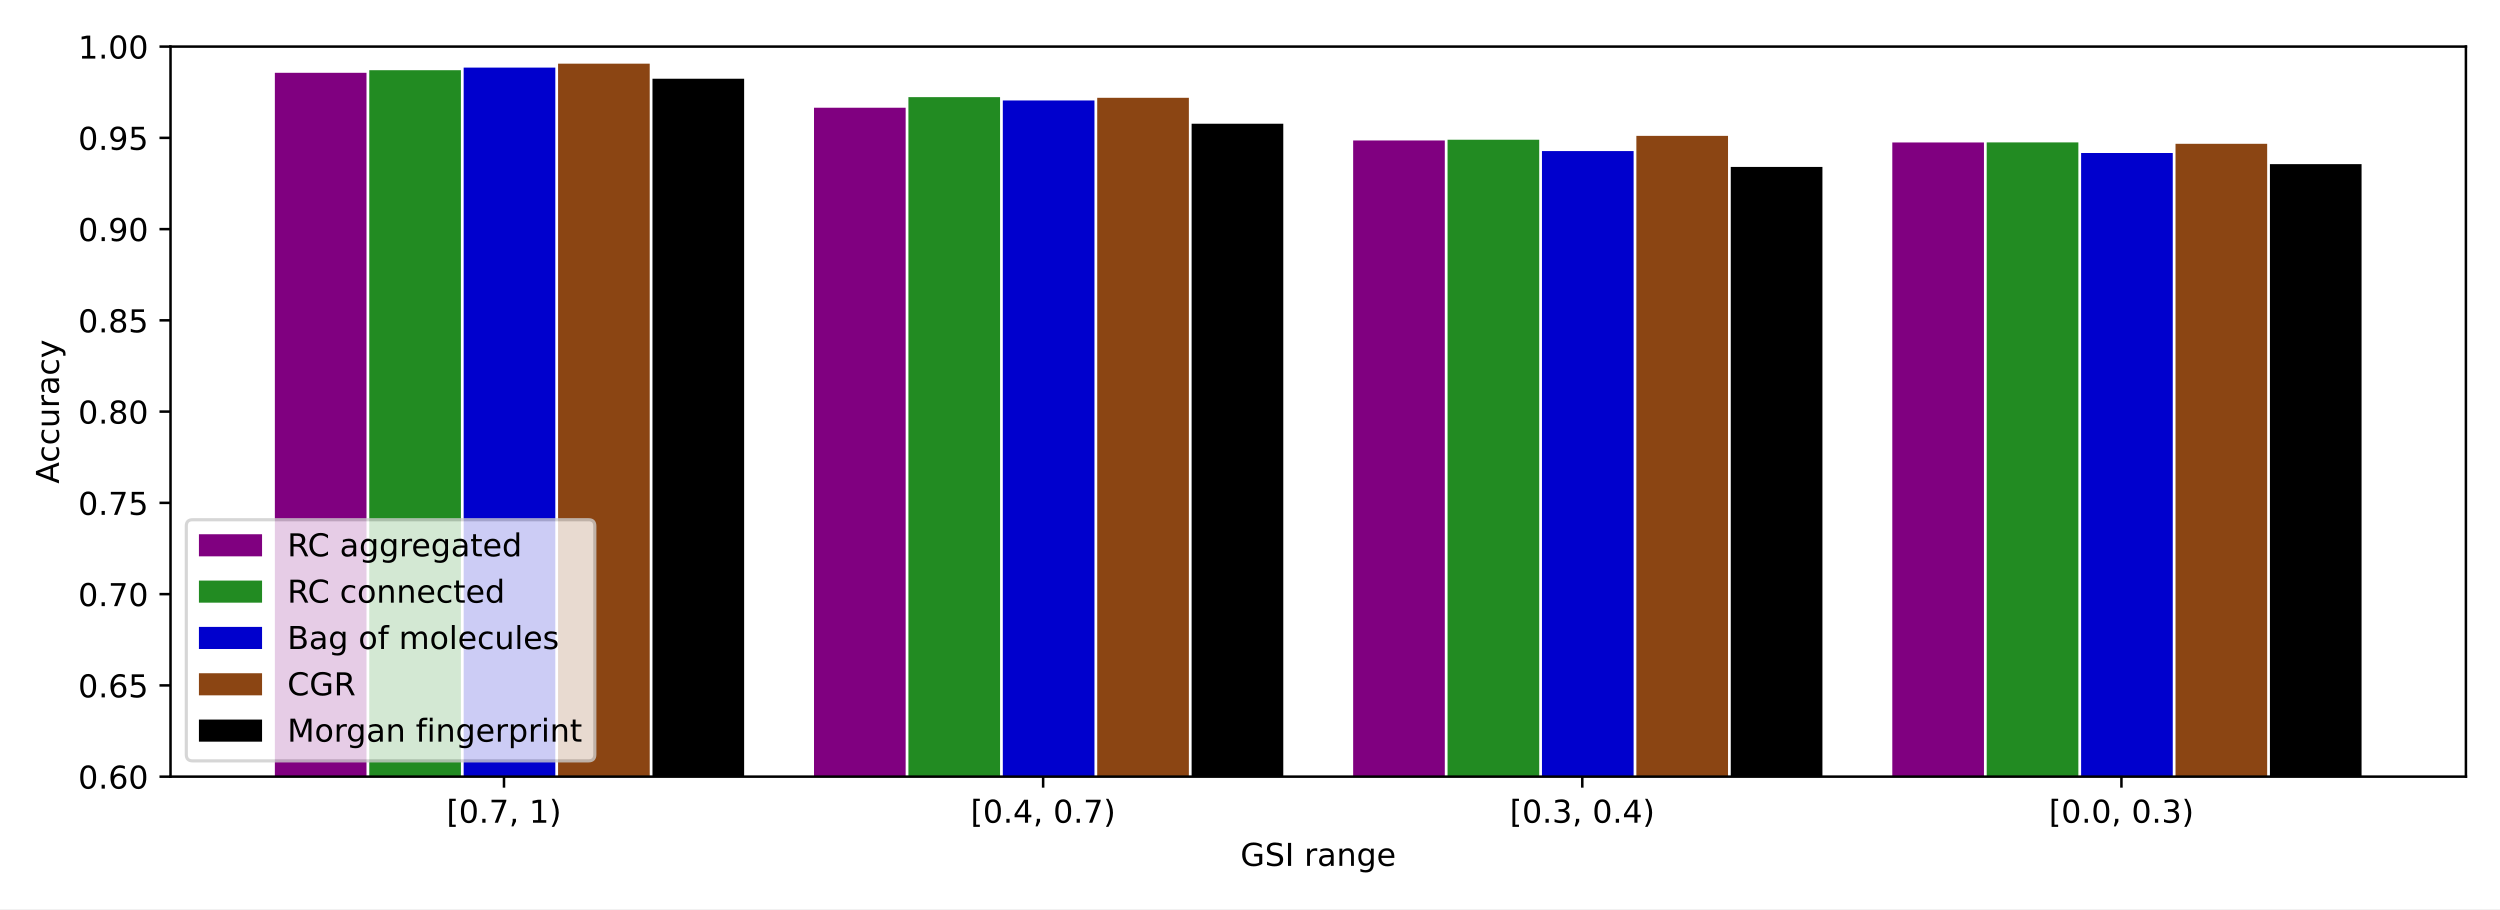
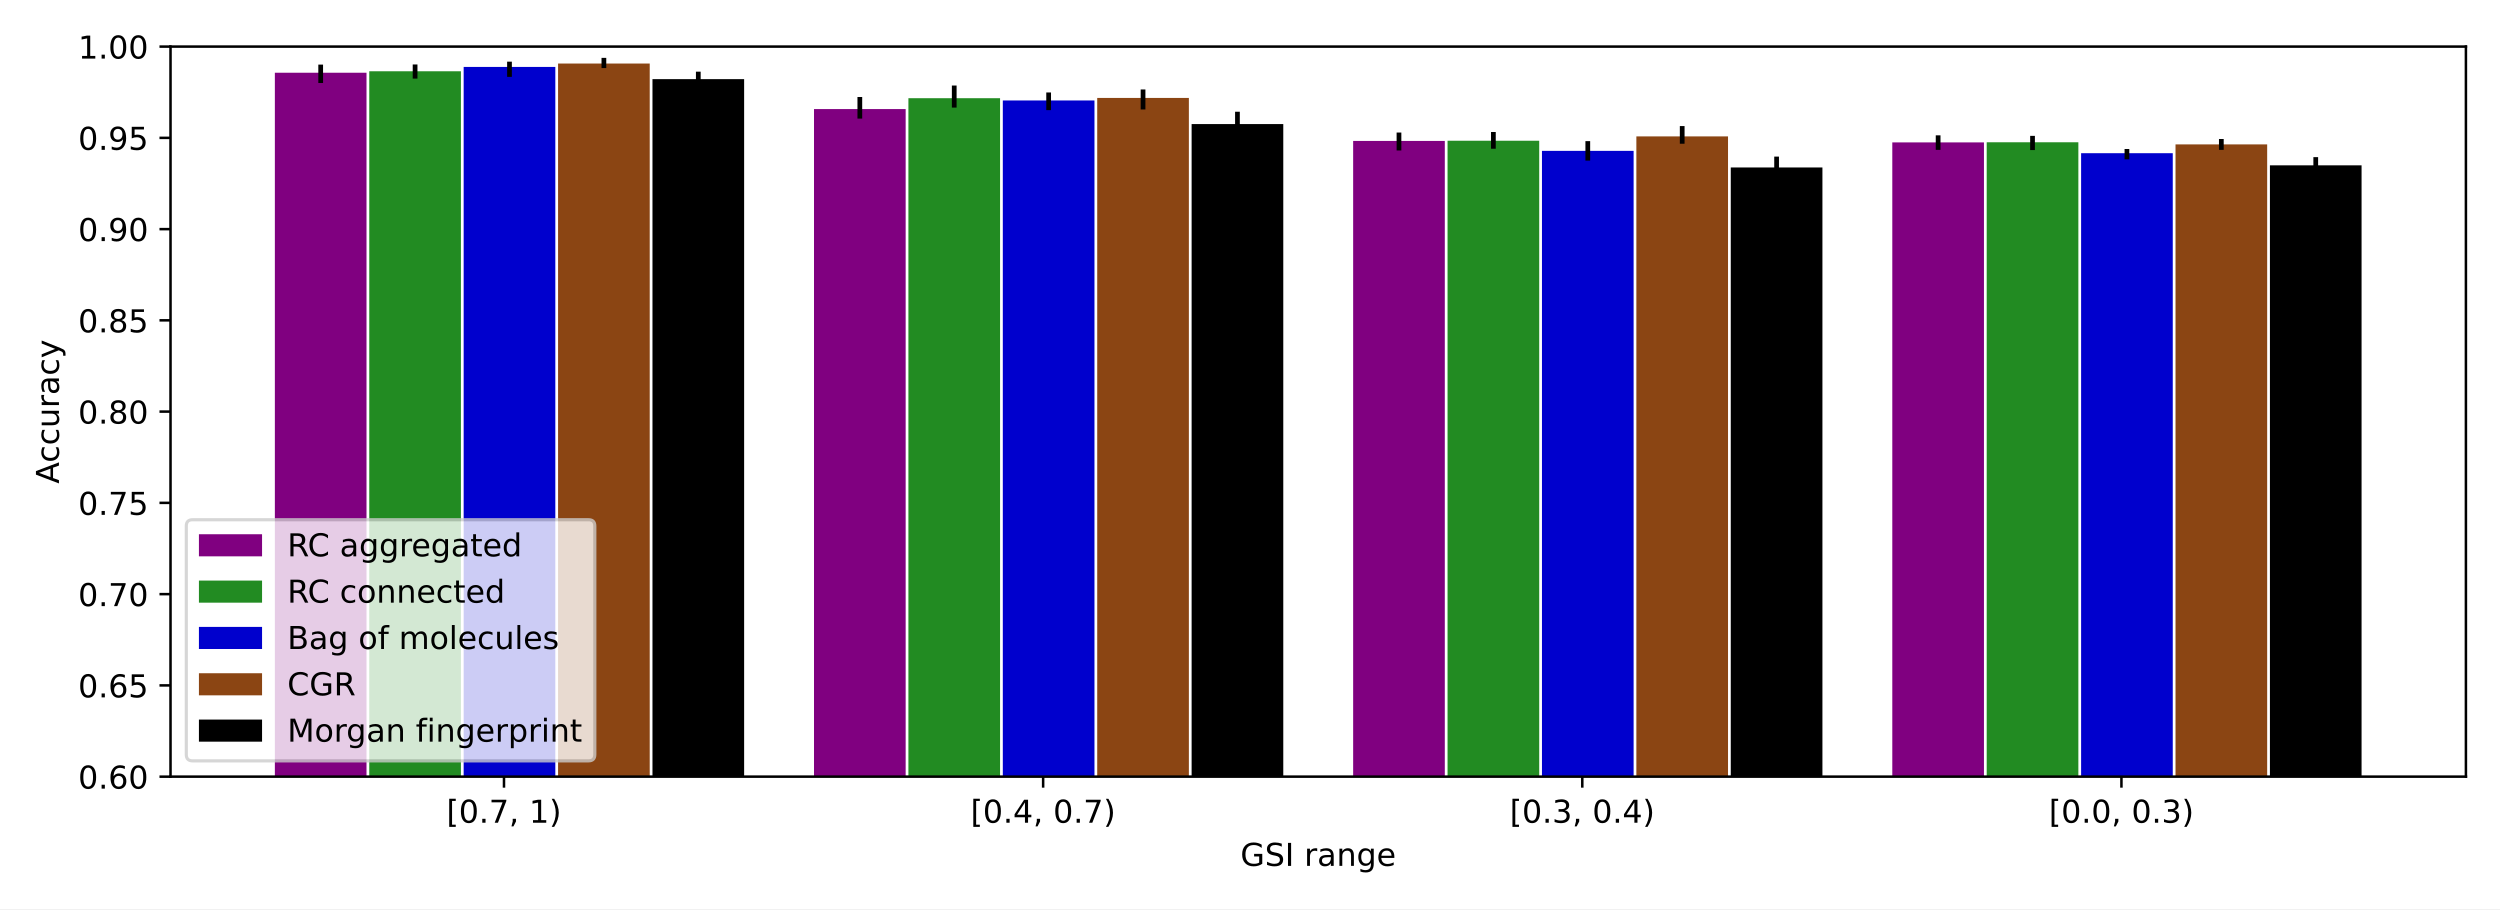
<svg xmlns="http://www.w3.org/2000/svg" xmlns:xlink="http://www.w3.org/1999/xlink" width="792pt" height="288pt" viewBox="0 0 792 288" version="1.1">
  <defs>
    <style type="text/css">*{stroke-linejoin: round; stroke-linecap: butt}</style>
  </defs>
  <g id="figure_1">
    <g id="patch_1">
      <path d="M 0 288  L 792 288  L 792 0  L 0 0  z " style="fill: #ffffff" />
    </g>
    <g id="axes_1">
      <g id="patch_2">
        <path d="M 54.02 246.04  L 781.2 246.04  L 781.2 14.76  L 54.02 14.76  z " style="fill: #ffffff" />
      </g>
      <g id="patch_3">
-         <path d="M 116.981 592.96  L 146.017 592.96  L 146.017 22.239  L 116.981 22.239  z " clip-path="url(#p4582f610de)" style="fill: #228b22" />
+         <path d="M 116.981 592.96  L 146.017 592.96  L 146.017 22.584  L 116.981 22.584  z " clip-path="url(#p39a5d1b3bc)" style="fill: #228b22" />
      </g>
      <g id="patch_4">
-         <path d="M 87.074 592.96  L 116.11 592.96  L 116.11 23.07  L 87.074 23.07  z " clip-path="url(#p4582f610de)" style="fill: #800080" />
+         <path d="M 87.074 592.96  L 116.11 592.96  L 116.11 23.046  L 87.074 23.046  z " clip-path="url(#p39a5d1b3bc)" style="fill: #800080" />
      </g>
      <g id="patch_5">
-         <path d="M 206.703 592.96  L 235.74 592.96  L 235.74 24.94  L 206.703 24.94  z " clip-path="url(#p4582f610de)" />
+         <path d="M 206.703 592.96  L 235.74 592.96  L 235.74 25.077  L 206.703 25.077  z " clip-path="url(#p39a5d1b3bc)" />
      </g>
      <g id="patch_6">
-         <path d="M 146.889 592.96  L 175.925 592.96  L 175.925 21.408  L 146.889 21.408  z " clip-path="url(#p4582f610de)" style="fill: #0000cd" />
+         <path d="M 146.889 592.96  L 175.925 592.96  L 175.925 21.213  L 146.889 21.213  z " clip-path="url(#p39a5d1b3bc)" style="fill: #0000cd" />
      </g>
      <g id="patch_7">
-         <path d="M 176.796 592.96  L 205.832 592.96  L 205.832 20.162  L 176.796 20.162  z " clip-path="url(#p4582f610de)" style="fill: #8b4513" />
+         <path d="M 176.796 592.96  L 205.832 592.96  L 205.832 20.12  L 176.796 20.12  z " clip-path="url(#p39a5d1b3bc)" style="fill: #8b4513" />
      </g>
      <g id="patch_8">
-         <path d="M 287.783 592.96  L 316.82 592.96  L 316.82 30.768  L 287.783 30.768  z " clip-path="url(#p4582f610de)" style="fill: #228b22" />
+         <path d="M 287.783 592.96  L 316.82 592.96  L 316.82 31.101  L 287.783 31.101  z " clip-path="url(#p39a5d1b3bc)" style="fill: #228b22" />
      </g>
      <g id="patch_9">
-         <path d="M 257.876 592.96  L 286.912 592.96  L 286.912 34.139  L 257.876 34.139  z " clip-path="url(#p4582f610de)" style="fill: #800080" />
+         <path d="M 257.876 592.96  L 286.912 592.96  L 286.912 34.543  L 257.876 34.543  z " clip-path="url(#p39a5d1b3bc)" style="fill: #800080" />
      </g>
      <g id="patch_10">
-         <path d="M 377.506 592.96  L 406.542 592.96  L 406.542 39.194  L 377.506 39.194  z " clip-path="url(#p4582f610de)" />
+         <path d="M 377.506 592.96  L 406.542 592.96  L 406.542 39.312  L 377.506 39.312  z " clip-path="url(#p39a5d1b3bc)" />
      </g>
      <g id="patch_11">
-         <path d="M 317.691 592.96  L 346.727 592.96  L 346.727 31.822  L 317.691 31.822  z " clip-path="url(#p4582f610de)" style="fill: #0000cd" />
+         <path d="M 317.691 592.96  L 346.727 592.96  L 346.727 31.834  L 317.691 31.834  z " clip-path="url(#p39a5d1b3bc)" style="fill: #0000cd" />
      </g>
      <g id="patch_12">
-         <path d="M 347.598 592.96  L 376.635 592.96  L 376.635 30.979  L 347.598 30.979  z " clip-path="url(#p4582f610de)" style="fill: #8b4513" />
+         <path d="M 347.598 592.96  L 376.635 592.96  L 376.635 31.03  L 347.598 31.03  z " clip-path="url(#p39a5d1b3bc)" style="fill: #8b4513" />
      </g>
      <g id="patch_13">
-         <path d="M 458.585 592.96  L 487.622 592.96  L 487.622 44.265  L 458.585 44.265  z " clip-path="url(#p4582f610de)" style="fill: #228b22" />
+         <path d="M 458.585 592.96  L 487.622 592.96  L 487.622 44.586  L 458.585 44.586  z " clip-path="url(#p39a5d1b3bc)" style="fill: #228b22" />
      </g>
      <g id="patch_14">
-         <path d="M 428.678 592.96  L 457.714 592.96  L 457.714 44.493  L 428.678 44.493  z " clip-path="url(#p4582f610de)" style="fill: #800080" />
+         <path d="M 428.678 592.96  L 457.714 592.96  L 457.714 44.643  L 428.678 44.643  z " clip-path="url(#p39a5d1b3bc)" style="fill: #800080" />
      </g>
      <g id="patch_15">
-         <path d="M 548.308 592.96  L 577.344 592.96  L 577.344 52.88  L 548.308 52.88  z " clip-path="url(#p4582f610de)" />
+         <path d="M 548.308 592.96  L 577.344 592.96  L 577.344 53.049  L 548.308 53.049  z " clip-path="url(#p39a5d1b3bc)" />
      </g>
      <g id="patch_16">
-         <path d="M 488.493 592.96  L 517.529 592.96  L 517.529 47.848  L 488.493 47.848  z " clip-path="url(#p4582f610de)" style="fill: #0000cd" />
+         <path d="M 488.493 592.96  L 517.529 592.96  L 517.529 47.798  L 488.493 47.798  z " clip-path="url(#p39a5d1b3bc)" style="fill: #0000cd" />
      </g>
      <g id="patch_17">
-         <path d="M 518.4 592.96  L 547.437 592.96  L 547.437 43.045  L 518.4 43.045  z " clip-path="url(#p4582f610de)" style="fill: #8b4513" />
+         <path d="M 518.4 592.96  L 547.437 592.96  L 547.437 43.21  L 518.4 43.21  z " clip-path="url(#p39a5d1b3bc)" style="fill: #8b4513" />
      </g>
      <g id="patch_18">
-         <path d="M 629.388 592.96  L 658.424 592.96  L 658.424 45.103  L 629.388 45.103  z " clip-path="url(#p4582f610de)" style="fill: #228b22" />
+         <path d="M 629.388 592.96  L 658.424 592.96  L 658.424 45.077  L 629.388 45.077  z " clip-path="url(#p39a5d1b3bc)" style="fill: #228b22" />
      </g>
      <g id="patch_19">
-         <path d="M 599.48 592.96  L 628.517 592.96  L 628.517 45.14  L 599.48 45.14  z " clip-path="url(#p4582f610de)" style="fill: #800080" />
+         <path d="M 599.48 592.96  L 628.517 592.96  L 628.517 45.117  L 599.48 45.117  z " clip-path="url(#p39a5d1b3bc)" style="fill: #800080" />
      </g>
      <g id="patch_20">
-         <path d="M 719.11 592.96  L 748.146 592.96  L 748.146 52.004  L 719.11 52.004  z " clip-path="url(#p4582f610de)" />
+         <path d="M 719.11 592.96  L 748.146 592.96  L 748.146 52.368  L 719.11 52.368  z " clip-path="url(#p39a5d1b3bc)" />
      </g>
      <g id="patch_21">
-         <path d="M 659.295 592.96  L 688.331 592.96  L 688.331 48.478  L 659.295 48.478  z " clip-path="url(#p4582f610de)" style="fill: #0000cd" />
+         <path d="M 659.295 592.96  L 688.331 592.96  L 688.331 48.541  L 659.295 48.541  z " clip-path="url(#p39a5d1b3bc)" style="fill: #0000cd" />
      </g>
      <g id="patch_22">
-         <path d="M 689.203 592.96  L 718.239 592.96  L 718.239 45.553  L 689.203 45.553  z " clip-path="url(#p4582f610de)" style="fill: #8b4513" />
+         <path d="M 689.203 592.96  L 718.239 592.96  L 718.239 45.737  L 689.203 45.737  z " clip-path="url(#p39a5d1b3bc)" style="fill: #8b4513" />
      </g>
      <g id="patch_23">
-         <path d="M 105.862 592.96  L 242.504 592.96  L 242.504 592.96  L 105.862 592.96  z " clip-path="url(#p4582f610de)" style="fill: #800080" />
+         <path d="M 105.862 592.96  L 242.504 592.96  L 242.504 592.96  L 105.862 592.96  z " clip-path="url(#p39a5d1b3bc)" style="fill: #800080" />
      </g>
      <g id="patch_24">
-         <path d="M 105.862 592.96  L 242.504 592.96  L 242.504 592.96  L 105.862 592.96  z " clip-path="url(#p4582f610de)" style="fill: #228b22" />
+         <path d="M 105.862 592.96  L 242.504 592.96  L 242.504 592.96  L 105.862 592.96  z " clip-path="url(#p39a5d1b3bc)" style="fill: #228b22" />
      </g>
      <g id="patch_25">
-         <path d="M 105.862 592.96  L 242.504 592.96  L 242.504 592.96  L 105.862 592.96  z " clip-path="url(#p4582f610de)" style="fill: #0000cd" />
+         <path d="M 105.862 592.96  L 242.504 592.96  L 242.504 592.96  L 105.862 592.96  z " clip-path="url(#p39a5d1b3bc)" style="fill: #0000cd" />
      </g>
      <g id="patch_26">
-         <path d="M 105.862 592.96  L 242.504 592.96  L 242.504 592.96  L 105.862 592.96  z " clip-path="url(#p4582f610de)" style="fill: #8b4513" />
+         <path d="M 105.862 592.96  L 242.504 592.96  L 242.504 592.96  L 105.862 592.96  z " clip-path="url(#p39a5d1b3bc)" style="fill: #8b4513" />
      </g>
      <g id="patch_27">
-         <path d="M 105.862 592.96  L 242.504 592.96  L 242.504 592.96  L 105.862 592.96  z " clip-path="url(#p4582f610de)" />
+         <path d="M 105.862 592.96  L 242.504 592.96  L 242.504 592.96  L 105.862 592.96  z " clip-path="url(#p39a5d1b3bc)" />
      </g>
      <g id="matplotlib.axis_1">
        <g id="xtick_1">
          <g id="line2d_1">
            <defs>
-               <path id="mfd1210dc11" d="M 0 0  L 0 3.5  " style="stroke: #000000; stroke-width: 0.8" />
-             </defs>
-             <g>
-               <use xlink:href="#mfd1210dc11" x="159.665" y="246.04" style="stroke: #000000; stroke-width: 0.8" />
+               <path id="m62fcbeae63" d="M 0 0  L 0 3.5  " style="stroke: #000000; stroke-width: 0.8" />
+             </defs>
+             <g>
+               <use xlink:href="#m62fcbeae63" x="159.665" y="246.04" style="stroke: #000000; stroke-width: 0.8" />
            </g>
          </g>
          <g id="text_1">
            <g transform="translate(141.4521 260.6384) scale(0.1 -0.1)">
              <defs>
                <path id="DejaVuSans-5b" d="M 550 4863  L 1875 4863  L 1875 4416  L 1125 4416  L 1125 -397  L 1875 -397  L 1875 -844  L 550 -844  L 550 4863  z " transform="scale(0.015625)" />
                <path id="DejaVuSans-30" d="M 2034 4250  Q 1547 4250 1301 3770  Q 1056 3291 1056 2328  Q 1056 1369 1301 889  Q 1547 409 2034 409  Q 2525 409 2770 889  Q 3016 1369 3016 2328  Q 3016 3291 2770 3770  Q 2525 4250 2034 4250  z M 2034 4750  Q 2819 4750 3233 4129  Q 3647 3509 3647 2328  Q 3647 1150 3233 529  Q 2819 -91 2034 -91  Q 1250 -91 836 529  Q 422 1150 422 2328  Q 422 3509 836 4129  Q 1250 4750 2034 4750  z " transform="scale(0.015625)" />
                <path id="DejaVuSans-2e" d="M 684 794  L 1344 794  L 1344 0  L 684 0  L 684 794  z " transform="scale(0.015625)" />
                <path id="DejaVuSans-37" d="M 525 4666  L 3525 4666  L 3525 4397  L 1831 0  L 1172 0  L 2766 4134  L 525 4134  L 525 4666  z " transform="scale(0.015625)" />
                <path id="DejaVuSans-2c" d="M 750 794  L 1409 794  L 1409 256  L 897 -744  L 494 -744  L 750 256  L 750 794  z " transform="scale(0.015625)" />
                <path id="DejaVuSans-20" transform="scale(0.015625)" />
                <path id="DejaVuSans-31" d="M 794 531  L 1825 531  L 1825 4091  L 703 3866  L 703 4441  L 1819 4666  L 2450 4666  L 2450 531  L 3481 531  L 3481 0  L 794 0  L 794 531  z " transform="scale(0.015625)" />
                <path id="DejaVuSans-29" d="M 513 4856  L 1013 4856  Q 1481 4119 1714 3412  Q 1947 2706 1947 2009  Q 1947 1309 1714 600  Q 1481 -109 1013 -844  L 513 -844  Q 928 -128 1133 580  Q 1338 1288 1338 2009  Q 1338 2731 1133 3434  Q 928 4138 513 4856  z " transform="scale(0.015625)" />
              </defs>
              <use xlink:href="#DejaVuSans-5b" />
              <use xlink:href="#DejaVuSans-30" x="39.014" />
              <use xlink:href="#DejaVuSans-2e" x="102.637" />
              <use xlink:href="#DejaVuSans-37" x="134.424" />
              <use xlink:href="#DejaVuSans-2c" x="198.047" />
              <use xlink:href="#DejaVuSans-20" x="229.834" />
              <use xlink:href="#DejaVuSans-31" x="261.621" />
              <use xlink:href="#DejaVuSans-29" x="325.244" />
            </g>
          </g>
        </g>
        <g id="xtick_2">
          <g id="line2d_2">
            <g>
-               <use xlink:href="#mfd1210dc11" x="330.467" y="246.04" style="stroke: #000000; stroke-width: 0.8" />
+               <use xlink:href="#m62fcbeae63" x="330.467" y="246.04" style="stroke: #000000; stroke-width: 0.8" />
            </g>
          </g>
          <g id="text_2">
            <g transform="translate(307.4839 260.6384) scale(0.1 -0.1)">
              <defs>
                <path id="DejaVuSans-34" d="M 2419 4116  L 825 1625  L 2419 1625  L 2419 4116  z M 2253 4666  L 3047 4666  L 3047 1625  L 3713 1625  L 3713 1100  L 3047 1100  L 3047 0  L 2419 0  L 2419 1100  L 313 1100  L 313 1709  L 2253 4666  z " transform="scale(0.015625)" />
              </defs>
              <use xlink:href="#DejaVuSans-5b" />
              <use xlink:href="#DejaVuSans-30" x="39.014" />
              <use xlink:href="#DejaVuSans-2e" x="102.637" />
              <use xlink:href="#DejaVuSans-34" x="134.424" />
              <use xlink:href="#DejaVuSans-2c" x="198.047" />
              <use xlink:href="#DejaVuSans-20" x="229.834" />
              <use xlink:href="#DejaVuSans-30" x="261.621" />
              <use xlink:href="#DejaVuSans-2e" x="325.244" />
              <use xlink:href="#DejaVuSans-37" x="357.031" />
              <use xlink:href="#DejaVuSans-29" x="420.654" />
            </g>
          </g>
        </g>
        <g id="xtick_3">
          <g id="line2d_3">
            <g>
-               <use xlink:href="#mfd1210dc11" x="501.269" y="246.04" style="stroke: #000000; stroke-width: 0.8" />
+               <use xlink:href="#m62fcbeae63" x="501.269" y="246.04" style="stroke: #000000; stroke-width: 0.8" />
            </g>
          </g>
          <g id="text_3">
            <g transform="translate(478.2861 260.6384) scale(0.1 -0.1)">
              <defs>
                <path id="DejaVuSans-33" d="M 2597 2516  Q 3050 2419 3304 2112  Q 3559 1806 3559 1356  Q 3559 666 3084 287  Q 2609 -91 1734 -91  Q 1441 -91 1130 -33  Q 819 25 488 141  L 488 750  Q 750 597 1062 519  Q 1375 441 1716 441  Q 2309 441 2620 675  Q 2931 909 2931 1356  Q 2931 1769 2642 2001  Q 2353 2234 1838 2234  L 1294 2234  L 1294 2753  L 1863 2753  Q 2328 2753 2575 2939  Q 2822 3125 2822 3475  Q 2822 3834 2567 4026  Q 2313 4219 1838 4219  Q 1578 4219 1281 4162  Q 984 4106 628 3988  L 628 4550  Q 988 4650 1302 4700  Q 1616 4750 1894 4750  Q 2613 4750 3031 4423  Q 3450 4097 3450 3541  Q 3450 3153 3228 2886  Q 3006 2619 2597 2516  z " transform="scale(0.015625)" />
              </defs>
              <use xlink:href="#DejaVuSans-5b" />
              <use xlink:href="#DejaVuSans-30" x="39.014" />
              <use xlink:href="#DejaVuSans-2e" x="102.637" />
              <use xlink:href="#DejaVuSans-33" x="134.424" />
              <use xlink:href="#DejaVuSans-2c" x="198.047" />
              <use xlink:href="#DejaVuSans-20" x="229.834" />
              <use xlink:href="#DejaVuSans-30" x="261.621" />
              <use xlink:href="#DejaVuSans-2e" x="325.244" />
              <use xlink:href="#DejaVuSans-34" x="357.031" />
              <use xlink:href="#DejaVuSans-29" x="420.654" />
            </g>
          </g>
        </g>
        <g id="xtick_4">
          <g id="line2d_4">
            <g>
-               <use xlink:href="#mfd1210dc11" x="672.071" y="246.04" style="stroke: #000000; stroke-width: 0.8" />
+               <use xlink:href="#m62fcbeae63" x="672.071" y="246.04" style="stroke: #000000; stroke-width: 0.8" />
            </g>
          </g>
          <g id="text_4">
            <g transform="translate(649.0883 260.6384) scale(0.1 -0.1)">
              <use xlink:href="#DejaVuSans-5b" />
              <use xlink:href="#DejaVuSans-30" x="39.014" />
              <use xlink:href="#DejaVuSans-2e" x="102.637" />
              <use xlink:href="#DejaVuSans-30" x="134.424" />
              <use xlink:href="#DejaVuSans-2c" x="198.047" />
              <use xlink:href="#DejaVuSans-20" x="229.834" />
              <use xlink:href="#DejaVuSans-30" x="261.621" />
              <use xlink:href="#DejaVuSans-2e" x="325.244" />
              <use xlink:href="#DejaVuSans-33" x="357.031" />
              <use xlink:href="#DejaVuSans-29" x="420.654" />
            </g>
          </g>
        </g>
        <g id="text_5">
          <g transform="translate(392.9584 274.3166) scale(0.1 -0.1)">
            <defs>
              <path id="DejaVuSans-47" d="M 3809 666  L 3809 1919  L 2778 1919  L 2778 2438  L 4434 2438  L 4434 434  Q 4069 175 3628 42  Q 3188 -91 2688 -91  Q 1594 -91 976 548  Q 359 1188 359 2328  Q 359 3472 976 4111  Q 1594 4750 2688 4750  Q 3144 4750 3555 4637  Q 3966 4525 4313 4306  L 4313 3634  Q 3963 3931 3569 4081  Q 3175 4231 2741 4231  Q 1884 4231 1454 3753  Q 1025 3275 1025 2328  Q 1025 1384 1454 906  Q 1884 428 2741 428  Q 3075 428 3337 486  Q 3600 544 3809 666  z " transform="scale(0.015625)" />
              <path id="DejaVuSans-53" d="M 3425 4513  L 3425 3897  Q 3066 4069 2747 4153  Q 2428 4238 2131 4238  Q 1616 4238 1336 4038  Q 1056 3838 1056 3469  Q 1056 3159 1242 3001  Q 1428 2844 1947 2747  L 2328 2669  Q 3034 2534 3370 2195  Q 3706 1856 3706 1288  Q 3706 609 3251 259  Q 2797 -91 1919 -91  Q 1588 -91 1214 -16  Q 841 59 441 206  L 441 856  Q 825 641 1194 531  Q 1563 422 1919 422  Q 2459 422 2753 634  Q 3047 847 3047 1241  Q 3047 1584 2836 1778  Q 2625 1972 2144 2069  L 1759 2144  Q 1053 2284 737 2584  Q 422 2884 422 3419  Q 422 4038 858 4394  Q 1294 4750 2059 4750  Q 2388 4750 2728 4690  Q 3069 4631 3425 4513  z " transform="scale(0.015625)" />
              <path id="DejaVuSans-49" d="M 628 4666  L 1259 4666  L 1259 0  L 628 0  L 628 4666  z " transform="scale(0.015625)" />
              <path id="DejaVuSans-72" d="M 2631 2963  Q 2534 3019 2420 3045  Q 2306 3072 2169 3072  Q 1681 3072 1420 2755  Q 1159 2438 1159 1844  L 1159 0  L 581 0  L 581 3500  L 1159 3500  L 1159 2956  Q 1341 3275 1631 3429  Q 1922 3584 2338 3584  Q 2397 3584 2469 3576  Q 2541 3569 2628 3553  L 2631 2963  z " transform="scale(0.015625)" />
              <path id="DejaVuSans-61" d="M 2194 1759  Q 1497 1759 1228 1600  Q 959 1441 959 1056  Q 959 750 1161 570  Q 1363 391 1709 391  Q 2188 391 2477 730  Q 2766 1069 2766 1631  L 2766 1759  L 2194 1759  z M 3341 1997  L 3341 0  L 2766 0  L 2766 531  Q 2569 213 2275 61  Q 1981 -91 1556 -91  Q 1019 -91 701 211  Q 384 513 384 1019  Q 384 1609 779 1909  Q 1175 2209 1959 2209  L 2766 2209  L 2766 2266  Q 2766 2663 2505 2880  Q 2244 3097 1772 3097  Q 1472 3097 1187 3025  Q 903 2953 641 2809  L 641 3341  Q 956 3463 1253 3523  Q 1550 3584 1831 3584  Q 2591 3584 2966 3190  Q 3341 2797 3341 1997  z " transform="scale(0.015625)" />
              <path id="DejaVuSans-6e" d="M 3513 2113  L 3513 0  L 2938 0  L 2938 2094  Q 2938 2591 2744 2837  Q 2550 3084 2163 3084  Q 1697 3084 1428 2787  Q 1159 2491 1159 1978  L 1159 0  L 581 0  L 581 3500  L 1159 3500  L 1159 2956  Q 1366 3272 1645 3428  Q 1925 3584 2291 3584  Q 2894 3584 3203 3211  Q 3513 2838 3513 2113  z " transform="scale(0.015625)" />
              <path id="DejaVuSans-67" d="M 2906 1791  Q 2906 2416 2648 2759  Q 2391 3103 1925 3103  Q 1463 3103 1205 2759  Q 947 2416 947 1791  Q 947 1169 1205 825  Q 1463 481 1925 481  Q 2391 481 2648 825  Q 2906 1169 2906 1791  z M 3481 434  Q 3481 -459 3084 -895  Q 2688 -1331 1869 -1331  Q 1566 -1331 1297 -1286  Q 1028 -1241 775 -1147  L 775 -588  Q 1028 -725 1275 -790  Q 1522 -856 1778 -856  Q 2344 -856 2625 -561  Q 2906 -266 2906 331  L 2906 616  Q 2728 306 2450 153  Q 2172 0 1784 0  Q 1141 0 747 490  Q 353 981 353 1791  Q 353 2603 747 3093  Q 1141 3584 1784 3584  Q 2172 3584 2450 3431  Q 2728 3278 2906 2969  L 2906 3500  L 3481 3500  L 3481 434  z " transform="scale(0.015625)" />
              <path id="DejaVuSans-65" d="M 3597 1894  L 3597 1613  L 953 1613  Q 991 1019 1311 708  Q 1631 397 2203 397  Q 2534 397 2845 478  Q 3156 559 3463 722  L 3463 178  Q 3153 47 2828 -22  Q 2503 -91 2169 -91  Q 1331 -91 842 396  Q 353 884 353 1716  Q 353 2575 817 3079  Q 1281 3584 2069 3584  Q 2775 3584 3186 3129  Q 3597 2675 3597 1894  z M 3022 2063  Q 3016 2534 2758 2815  Q 2500 3097 2075 3097  Q 1594 3097 1305 2825  Q 1016 2553 972 2059  L 3022 2063  z " transform="scale(0.015625)" />
            </defs>
            <use xlink:href="#DejaVuSans-47" />
            <use xlink:href="#DejaVuSans-53" x="77.49" />
            <use xlink:href="#DejaVuSans-49" x="140.967" />
            <use xlink:href="#DejaVuSans-20" x="170.459" />
            <use xlink:href="#DejaVuSans-72" x="202.246" />
            <use xlink:href="#DejaVuSans-61" x="243.359" />
            <use xlink:href="#DejaVuSans-6e" x="304.639" />
            <use xlink:href="#DejaVuSans-67" x="368.018" />
            <use xlink:href="#DejaVuSans-65" x="431.494" />
          </g>
        </g>
      </g>
      <g id="matplotlib.axis_2">
        <g id="ytick_1">
          <g id="line2d_5">
            <defs>
-               <path id="mdf86a464df" d="M 0 0  L -3.5 0  " style="stroke: #000000; stroke-width: 0.8" />
-             </defs>
-             <g>
-               <use xlink:href="#mdf86a464df" x="54.02" y="246.04" style="stroke: #000000; stroke-width: 0.8" />
+               <path id="mc8716098c8" d="M 0 0  L -3.5 0  " style="stroke: #000000; stroke-width: 0.8" />
+             </defs>
+             <g>
+               <use xlink:href="#mc8716098c8" x="54.02" y="246.04" style="stroke: #000000; stroke-width: 0.8" />
            </g>
          </g>
          <g id="text_6">
            <g transform="translate(24.75437 249.8392) scale(0.1 -0.1)">
              <defs>
                <path id="DejaVuSans-36" d="M 2113 2584  Q 1688 2584 1439 2293  Q 1191 2003 1191 1497  Q 1191 994 1439 701  Q 1688 409 2113 409  Q 2538 409 2786 701  Q 3034 994 3034 1497  Q 3034 2003 2786 2293  Q 2538 2584 2113 2584  z M 3366 4563  L 3366 3988  Q 3128 4100 2886 4159  Q 2644 4219 2406 4219  Q 1781 4219 1451 3797  Q 1122 3375 1075 2522  Q 1259 2794 1537 2939  Q 1816 3084 2150 3084  Q 2853 3084 3261 2657  Q 3669 2231 3669 1497  Q 3669 778 3244 343  Q 2819 -91 2113 -91  Q 1303 -91 875 529  Q 447 1150 447 2328  Q 447 3434 972 4092  Q 1497 4750 2381 4750  Q 2619 4750 2861 4703  Q 3103 4656 3366 4563  z " transform="scale(0.015625)" />
              </defs>
              <use xlink:href="#DejaVuSans-30" />
              <use xlink:href="#DejaVuSans-2e" x="63.623" />
              <use xlink:href="#DejaVuSans-36" x="95.41" />
              <use xlink:href="#DejaVuSans-30" x="159.033" />
            </g>
          </g>
        </g>
        <g id="ytick_2">
          <g id="line2d_6">
            <g>
-               <use xlink:href="#mdf86a464df" x="54.02" y="217.13" style="stroke: #000000; stroke-width: 0.8" />
+               <use xlink:href="#mc8716098c8" x="54.02" y="217.13" style="stroke: #000000; stroke-width: 0.8" />
            </g>
          </g>
          <g id="text_7">
            <g transform="translate(24.75437 220.9292) scale(0.1 -0.1)">
              <defs>
                <path id="DejaVuSans-35" d="M 691 4666  L 3169 4666  L 3169 4134  L 1269 4134  L 1269 2991  Q 1406 3038 1543 3061  Q 1681 3084 1819 3084  Q 2600 3084 3056 2656  Q 3513 2228 3513 1497  Q 3513 744 3044 326  Q 2575 -91 1722 -91  Q 1428 -91 1123 -41  Q 819 9 494 109  L 494 744  Q 775 591 1075 516  Q 1375 441 1709 441  Q 2250 441 2565 725  Q 2881 1009 2881 1497  Q 2881 1984 2565 2268  Q 2250 2553 1709 2553  Q 1456 2553 1204 2497  Q 953 2441 691 2322  L 691 4666  z " transform="scale(0.015625)" />
              </defs>
              <use xlink:href="#DejaVuSans-30" />
              <use xlink:href="#DejaVuSans-2e" x="63.623" />
              <use xlink:href="#DejaVuSans-36" x="95.41" />
              <use xlink:href="#DejaVuSans-35" x="159.033" />
            </g>
          </g>
        </g>
        <g id="ytick_3">
          <g id="line2d_7">
            <g>
-               <use xlink:href="#mdf86a464df" x="54.02" y="188.22" style="stroke: #000000; stroke-width: 0.8" />
+               <use xlink:href="#mc8716098c8" x="54.02" y="188.22" style="stroke: #000000; stroke-width: 0.8" />
            </g>
          </g>
          <g id="text_8">
            <g transform="translate(24.75437 192.0192) scale(0.1 -0.1)">
              <use xlink:href="#DejaVuSans-30" />
              <use xlink:href="#DejaVuSans-2e" x="63.623" />
              <use xlink:href="#DejaVuSans-37" x="95.41" />
              <use xlink:href="#DejaVuSans-30" x="159.033" />
            </g>
          </g>
        </g>
        <g id="ytick_4">
          <g id="line2d_8">
            <g>
-               <use xlink:href="#mdf86a464df" x="54.02" y="159.31" style="stroke: #000000; stroke-width: 0.8" />
+               <use xlink:href="#mc8716098c8" x="54.02" y="159.31" style="stroke: #000000; stroke-width: 0.8" />
            </g>
          </g>
          <g id="text_9">
            <g transform="translate(24.75437 163.1092) scale(0.1 -0.1)">
              <use xlink:href="#DejaVuSans-30" />
              <use xlink:href="#DejaVuSans-2e" x="63.623" />
              <use xlink:href="#DejaVuSans-37" x="95.41" />
              <use xlink:href="#DejaVuSans-35" x="159.033" />
            </g>
          </g>
        </g>
        <g id="ytick_5">
          <g id="line2d_9">
            <g>
-               <use xlink:href="#mdf86a464df" x="54.02" y="130.4" style="stroke: #000000; stroke-width: 0.8" />
+               <use xlink:href="#mc8716098c8" x="54.02" y="130.4" style="stroke: #000000; stroke-width: 0.8" />
            </g>
          </g>
          <g id="text_10">
            <g transform="translate(24.75437 134.1992) scale(0.1 -0.1)">
              <defs>
                <path id="DejaVuSans-38" d="M 2034 2216  Q 1584 2216 1326 1975  Q 1069 1734 1069 1313  Q 1069 891 1326 650  Q 1584 409 2034 409  Q 2484 409 2743 651  Q 3003 894 3003 1313  Q 3003 1734 2745 1975  Q 2488 2216 2034 2216  z M 1403 2484  Q 997 2584 770 2862  Q 544 3141 544 3541  Q 544 4100 942 4425  Q 1341 4750 2034 4750  Q 2731 4750 3128 4425  Q 3525 4100 3525 3541  Q 3525 3141 3298 2862  Q 3072 2584 2669 2484  Q 3125 2378 3379 2068  Q 3634 1759 3634 1313  Q 3634 634 3220 271  Q 2806 -91 2034 -91  Q 1263 -91 848 271  Q 434 634 434 1313  Q 434 1759 690 2068  Q 947 2378 1403 2484  z M 1172 3481  Q 1172 3119 1398 2916  Q 1625 2713 2034 2713  Q 2441 2713 2670 2916  Q 2900 3119 2900 3481  Q 2900 3844 2670 4047  Q 2441 4250 2034 4250  Q 1625 4250 1398 4047  Q 1172 3844 1172 3481  z " transform="scale(0.015625)" />
              </defs>
              <use xlink:href="#DejaVuSans-30" />
              <use xlink:href="#DejaVuSans-2e" x="63.623" />
              <use xlink:href="#DejaVuSans-38" x="95.41" />
              <use xlink:href="#DejaVuSans-30" x="159.033" />
            </g>
          </g>
        </g>
        <g id="ytick_6">
          <g id="line2d_10">
            <g>
-               <use xlink:href="#mdf86a464df" x="54.02" y="101.49" style="stroke: #000000; stroke-width: 0.8" />
+               <use xlink:href="#mc8716098c8" x="54.02" y="101.49" style="stroke: #000000; stroke-width: 0.8" />
            </g>
          </g>
          <g id="text_11">
            <g transform="translate(24.75437 105.2892) scale(0.1 -0.1)">
              <use xlink:href="#DejaVuSans-30" />
              <use xlink:href="#DejaVuSans-2e" x="63.623" />
              <use xlink:href="#DejaVuSans-38" x="95.41" />
              <use xlink:href="#DejaVuSans-35" x="159.033" />
            </g>
          </g>
        </g>
        <g id="ytick_7">
          <g id="line2d_11">
            <g>
-               <use xlink:href="#mdf86a464df" x="54.02" y="72.58" style="stroke: #000000; stroke-width: 0.8" />
+               <use xlink:href="#mc8716098c8" x="54.02" y="72.58" style="stroke: #000000; stroke-width: 0.8" />
            </g>
          </g>
          <g id="text_12">
            <g transform="translate(24.75437 76.37922) scale(0.1 -0.1)">
              <defs>
                <path id="DejaVuSans-39" d="M 703 97  L 703 672  Q 941 559 1184 500  Q 1428 441 1663 441  Q 2288 441 2617 861  Q 2947 1281 2994 2138  Q 2813 1869 2534 1725  Q 2256 1581 1919 1581  Q 1219 1581 811 2004  Q 403 2428 403 3163  Q 403 3881 828 4315  Q 1253 4750 1959 4750  Q 2769 4750 3195 4129  Q 3622 3509 3622 2328  Q 3622 1225 3098 567  Q 2575 -91 1691 -91  Q 1453 -91 1209 -44  Q 966 3 703 97  z M 1959 2075  Q 2384 2075 2632 2365  Q 2881 2656 2881 3163  Q 2881 3666 2632 3958  Q 2384 4250 1959 4250  Q 1534 4250 1286 3958  Q 1038 3666 1038 3163  Q 1038 2656 1286 2365  Q 1534 2075 1959 2075  z " transform="scale(0.015625)" />
              </defs>
              <use xlink:href="#DejaVuSans-30" />
              <use xlink:href="#DejaVuSans-2e" x="63.623" />
              <use xlink:href="#DejaVuSans-39" x="95.41" />
              <use xlink:href="#DejaVuSans-30" x="159.033" />
            </g>
          </g>
        </g>
        <g id="ytick_8">
          <g id="line2d_12">
            <g>
-               <use xlink:href="#mdf86a464df" x="54.02" y="43.67" style="stroke: #000000; stroke-width: 0.8" />
+               <use xlink:href="#mc8716098c8" x="54.02" y="43.67" style="stroke: #000000; stroke-width: 0.8" />
            </g>
          </g>
          <g id="text_13">
            <g transform="translate(24.75437 47.46922) scale(0.1 -0.1)">
              <use xlink:href="#DejaVuSans-30" />
              <use xlink:href="#DejaVuSans-2e" x="63.623" />
              <use xlink:href="#DejaVuSans-39" x="95.41" />
              <use xlink:href="#DejaVuSans-35" x="159.033" />
            </g>
          </g>
        </g>
        <g id="ytick_9">
          <g id="line2d_13">
            <g>
-               <use xlink:href="#mdf86a464df" x="54.02" y="14.76" style="stroke: #000000; stroke-width: 0.8" />
+               <use xlink:href="#mc8716098c8" x="54.02" y="14.76" style="stroke: #000000; stroke-width: 0.8" />
            </g>
          </g>
          <g id="text_14">
            <g transform="translate(24.75437 18.55922) scale(0.1 -0.1)">
              <use xlink:href="#DejaVuSans-31" />
              <use xlink:href="#DejaVuSans-2e" x="63.623" />
              <use xlink:href="#DejaVuSans-30" x="95.41" />
              <use xlink:href="#DejaVuSans-30" x="159.033" />
            </g>
          </g>
        </g>
        <g id="text_15">
          <g transform="translate(18.67469 153.2281) rotate(-90) scale(0.1 -0.1)">
            <defs>
              <path id="DejaVuSans-41" d="M 2188 4044  L 1331 1722  L 3047 1722  L 2188 4044  z M 1831 4666  L 2547 4666  L 4325 0  L 3669 0  L 3244 1197  L 1141 1197  L 716 0  L 50 0  L 1831 4666  z " transform="scale(0.015625)" />
              <path id="DejaVuSans-63" d="M 3122 3366  L 3122 2828  Q 2878 2963 2633 3030  Q 2388 3097 2138 3097  Q 1578 3097 1268 2742  Q 959 2388 959 1747  Q 959 1106 1268 751  Q 1578 397 2138 397  Q 2388 397 2633 464  Q 2878 531 3122 666  L 3122 134  Q 2881 22 2623 -34  Q 2366 -91 2075 -91  Q 1284 -91 818 406  Q 353 903 353 1747  Q 353 2603 823 3093  Q 1294 3584 2113 3584  Q 2378 3584 2631 3529  Q 2884 3475 3122 3366  z " transform="scale(0.015625)" />
              <path id="DejaVuSans-75" d="M 544 1381  L 544 3500  L 1119 3500  L 1119 1403  Q 1119 906 1312 657  Q 1506 409 1894 409  Q 2359 409 2629 706  Q 2900 1003 2900 1516  L 2900 3500  L 3475 3500  L 3475 0  L 2900 0  L 2900 538  Q 2691 219 2414 64  Q 2138 -91 1772 -91  Q 1169 -91 856 284  Q 544 659 544 1381  z M 1991 3584  L 1991 3584  z " transform="scale(0.015625)" />
              <path id="DejaVuSans-79" d="M 2059 -325  Q 1816 -950 1584 -1140  Q 1353 -1331 966 -1331  L 506 -1331  L 506 -850  L 844 -850  Q 1081 -850 1212 -737  Q 1344 -625 1503 -206  L 1606 56  L 191 3500  L 800 3500  L 1894 763  L 2988 3500  L 3597 3500  L 2059 -325  z " transform="scale(0.015625)" />
            </defs>
            <use xlink:href="#DejaVuSans-41" />
            <use xlink:href="#DejaVuSans-63" x="66.658" />
            <use xlink:href="#DejaVuSans-63" x="121.639" />
            <use xlink:href="#DejaVuSans-75" x="176.619" />
            <use xlink:href="#DejaVuSans-72" x="239.998" />
            <use xlink:href="#DejaVuSans-61" x="281.111" />
            <use xlink:href="#DejaVuSans-63" x="342.391" />
            <use xlink:href="#DejaVuSans-79" x="397.371" />
          </g>
        </g>
+       </g>
+       <g id="LineCollection_1">
+         <path d="M 131.499 24.894  L 131.499 20.416  " clip-path="url(#p39a5d1b3bc)" style="fill: none; stroke: #000000; stroke-width: 1.5" />
+       </g>
+       <g id="LineCollection_2">
+         <path d="M 101.592 26.301  L 101.592 20.463  " clip-path="url(#p39a5d1b3bc)" style="fill: none; stroke: #000000; stroke-width: 1.5" />
+       </g>
+       <g id="LineCollection_3">
+         <path d="M 221.222 27.755  L 221.222 22.702  " clip-path="url(#p39a5d1b3bc)" style="fill: none; stroke: #000000; stroke-width: 1.5" />
+       </g>
+       <g id="LineCollection_4">
+         <path d="M 161.407 24.359  L 161.407 19.539  " clip-path="url(#p39a5d1b3bc)" style="fill: none; stroke: #000000; stroke-width: 1.5" />
+       </g>
+       <g id="LineCollection_5">
+         <path d="M 191.314 21.569  L 191.314 18.339  " clip-path="url(#p39a5d1b3bc)" style="fill: none; stroke: #000000; stroke-width: 1.5" />
+       </g>
+       <g id="LineCollection_6">
+         <path d="M 302.301 34.091  L 302.301 27.098  " clip-path="url(#p39a5d1b3bc)" style="fill: none; stroke: #000000; stroke-width: 1.5" />
+       </g>
+       <g id="LineCollection_7">
+         <path d="M 272.394 37.577  L 272.394 30.726  " clip-path="url(#p39a5d1b3bc)" style="fill: none; stroke: #000000; stroke-width: 1.5" />
+       </g>
+       <g id="LineCollection_8">
+         <path d="M 392.024 43.149  L 392.024 35.402  " clip-path="url(#p39a5d1b3bc)" style="fill: none; stroke: #000000; stroke-width: 1.5" />
+       </g>
+       <g id="LineCollection_9">
+         <path d="M 332.209 34.886  L 332.209 29.294  " clip-path="url(#p39a5d1b3bc)" style="fill: none; stroke: #000000; stroke-width: 1.5" />
+       </g>
+       <g id="LineCollection_10">
+         <path d="M 362.116 34.676  L 362.116 28.336  " clip-path="url(#p39a5d1b3bc)" style="fill: none; stroke: #000000; stroke-width: 1.5" />
+       </g>
+       <g id="LineCollection_11">
+         <path d="M 473.104 47.126  L 473.104 41.81  " clip-path="url(#p39a5d1b3bc)" style="fill: none; stroke: #000000; stroke-width: 1.5" />
+       </g>
+       <g id="LineCollection_12">
+         <path d="M 443.196 47.676  L 443.196 41.977  " clip-path="url(#p39a5d1b3bc)" style="fill: none; stroke: #000000; stroke-width: 1.5" />
+       </g>
+       <g id="LineCollection_13">
+         <path d="M 562.826 56.554  L 562.826 49.619  " clip-path="url(#p39a5d1b3bc)" style="fill: none; stroke: #000000; stroke-width: 1.5" />
+       </g>
+       <g id="LineCollection_14">
+         <path d="M 503.011 50.888  L 503.011 44.707  " clip-path="url(#p39a5d1b3bc)" style="fill: none; stroke: #000000; stroke-width: 1.5" />
+       </g>
+       <g id="LineCollection_15">
+         <path d="M 532.919 45.544  L 532.919 39.93  " clip-path="url(#p39a5d1b3bc)" style="fill: none; stroke: #000000; stroke-width: 1.5" />
+       </g>
+       <g id="LineCollection_16">
+         <path d="M 643.906 47.539  L 643.906 43.041  " clip-path="url(#p39a5d1b3bc)" style="fill: none; stroke: #000000; stroke-width: 1.5" />
+       </g>
+       <g id="LineCollection_17">
+         <path d="M 613.998 47.473  L 613.998 42.874  " clip-path="url(#p39a5d1b3bc)" style="fill: none; stroke: #000000; stroke-width: 1.5" />
+       </g>
+       <g id="LineCollection_18">
+         <path d="M 733.628 54.246  L 733.628 49.779  " clip-path="url(#p39a5d1b3bc)" style="fill: none; stroke: #000000; stroke-width: 1.5" />
+       </g>
+       <g id="LineCollection_19">
+         <path d="M 673.813 50.47  L 673.813 47.203  " clip-path="url(#p39a5d1b3bc)" style="fill: none; stroke: #000000; stroke-width: 1.5" />
+       </g>
+       <g id="LineCollection_20">
+         <path d="M 703.721 47.486  L 703.721 44.032  " clip-path="url(#p39a5d1b3bc)" style="fill: none; stroke: #000000; stroke-width: 1.5" />
      </g>
      <g id="patch_28">
        <path d="M 54.02 246.04  L 54.02 14.76  " style="fill: none; stroke: #000000; stroke-width: 0.8; stroke-linejoin: miter; stroke-linecap: square" />
      </g>
      <g id="patch_29">
        <path d="M 781.2 246.04  L 781.2 14.76  " style="fill: none; stroke: #000000; stroke-width: 0.8; stroke-linejoin: miter; stroke-linecap: square" />
      </g>
      <g id="patch_30">
        <path d="M 54.02 246.04  L 781.2 246.04  " style="fill: none; stroke: #000000; stroke-width: 0.8; stroke-linejoin: miter; stroke-linecap: square" />
      </g>
      <g id="patch_31">
        <path d="M 54.02 14.76  L 781.2 14.76  " style="fill: none; stroke: #000000; stroke-width: 0.8; stroke-linejoin: miter; stroke-linecap: square" />
      </g>
      <g id="legend_1">
        <g id="patch_32">
          <path d="M 61.02 241.04  L 186.439 241.04  Q 188.439 241.04 188.439 239.04  L 188.439 166.649  Q 188.439 164.649 186.439 164.649  L 61.02 164.649  Q 59.02 164.649 59.02 166.649  L 59.02 239.04  Q 59.02 241.04 61.02 241.04  z " style="fill: #ffffff; opacity: 0.8; stroke: #cccccc; stroke-linejoin: miter" />
        </g>
        <g id="patch_33">
          <path d="M 63.02 176.248  L 83.02 176.248  L 83.02 169.248  L 63.02 169.248  z " style="fill: #800080" />
        </g>
        <g id="text_16">
          <g transform="translate(91.02 176.2478) scale(0.1 -0.1)">
            <defs>
              <path id="DejaVuSans-52" d="M 2841 2188  Q 3044 2119 3236 1894  Q 3428 1669 3622 1275  L 4263 0  L 3584 0  L 2988 1197  Q 2756 1666 2539 1819  Q 2322 1972 1947 1972  L 1259 1972  L 1259 0  L 628 0  L 628 4666  L 2053 4666  Q 2853 4666 3247 4331  Q 3641 3997 3641 3322  Q 3641 2881 3436 2590  Q 3231 2300 2841 2188  z M 1259 4147  L 1259 2491  L 2053 2491  Q 2509 2491 2742 2702  Q 2975 2913 2975 3322  Q 2975 3731 2742 3939  Q 2509 4147 2053 4147  L 1259 4147  z " transform="scale(0.015625)" />
              <path id="DejaVuSans-43" d="M 4122 4306  L 4122 3641  Q 3803 3938 3442 4084  Q 3081 4231 2675 4231  Q 1875 4231 1450 3742  Q 1025 3253 1025 2328  Q 1025 1406 1450 917  Q 1875 428 2675 428  Q 3081 428 3442 575  Q 3803 722 4122 1019  L 4122 359  Q 3791 134 3420 21  Q 3050 -91 2638 -91  Q 1578 -91 968 557  Q 359 1206 359 2328  Q 359 3453 968 4101  Q 1578 4750 2638 4750  Q 3056 4750 3426 4639  Q 3797 4528 4122 4306  z " transform="scale(0.015625)" />
              <path id="DejaVuSans-74" d="M 1172 4494  L 1172 3500  L 2356 3500  L 2356 3053  L 1172 3053  L 1172 1153  Q 1172 725 1289 603  Q 1406 481 1766 481  L 2356 481  L 2356 0  L 1766 0  Q 1100 0 847 248  Q 594 497 594 1153  L 594 3053  L 172 3053  L 172 3500  L 594 3500  L 594 4494  L 1172 4494  z " transform="scale(0.015625)" />
              <path id="DejaVuSans-64" d="M 2906 2969  L 2906 4863  L 3481 4863  L 3481 0  L 2906 0  L 2906 525  Q 2725 213 2448 61  Q 2172 -91 1784 -91  Q 1150 -91 751 415  Q 353 922 353 1747  Q 353 2572 751 3078  Q 1150 3584 1784 3584  Q 2172 3584 2448 3432  Q 2725 3281 2906 2969  z M 947 1747  Q 947 1113 1208 752  Q 1469 391 1925 391  Q 2381 391 2643 752  Q 2906 1113 2906 1747  Q 2906 2381 2643 2742  Q 2381 3103 1925 3103  Q 1469 3103 1208 2742  Q 947 2381 947 1747  z " transform="scale(0.015625)" />
            </defs>
            <use xlink:href="#DejaVuSans-52" />
            <use xlink:href="#DejaVuSans-43" x="64.482" />
            <use xlink:href="#DejaVuSans-20" x="134.307" />
            <use xlink:href="#DejaVuSans-61" x="166.094" />
            <use xlink:href="#DejaVuSans-67" x="227.373" />
            <use xlink:href="#DejaVuSans-67" x="290.85" />
            <use xlink:href="#DejaVuSans-72" x="354.326" />
            <use xlink:href="#DejaVuSans-65" x="393.189" />
            <use xlink:href="#DejaVuSans-67" x="454.713" />
            <use xlink:href="#DejaVuSans-61" x="518.189" />
            <use xlink:href="#DejaVuSans-74" x="579.469" />
            <use xlink:href="#DejaVuSans-65" x="618.678" />
            <use xlink:href="#DejaVuSans-64" x="680.201" />
          </g>
        </g>
        <g id="patch_34">
          <path d="M 63.02 190.926  L 83.02 190.926  L 83.02 183.926  L 63.02 183.926  z " style="fill: #228b22" />
        </g>
        <g id="text_17">
          <g transform="translate(91.02 190.9259) scale(0.1 -0.1)">
            <defs>
              <path id="DejaVuSans-6f" d="M 1959 3097  Q 1497 3097 1228 2736  Q 959 2375 959 1747  Q 959 1119 1226 758  Q 1494 397 1959 397  Q 2419 397 2687 759  Q 2956 1122 2956 1747  Q 2956 2369 2687 2733  Q 2419 3097 1959 3097  z M 1959 3584  Q 2709 3584 3137 3096  Q 3566 2609 3566 1747  Q 3566 888 3137 398  Q 2709 -91 1959 -91  Q 1206 -91 779 398  Q 353 888 353 1747  Q 353 2609 779 3096  Q 1206 3584 1959 3584  z " transform="scale(0.015625)" />
            </defs>
            <use xlink:href="#DejaVuSans-52" />
            <use xlink:href="#DejaVuSans-43" x="64.482" />
            <use xlink:href="#DejaVuSans-20" x="134.307" />
            <use xlink:href="#DejaVuSans-63" x="166.094" />
            <use xlink:href="#DejaVuSans-6f" x="221.074" />
            <use xlink:href="#DejaVuSans-6e" x="282.256" />
            <use xlink:href="#DejaVuSans-6e" x="345.635" />
            <use xlink:href="#DejaVuSans-65" x="409.014" />
            <use xlink:href="#DejaVuSans-63" x="470.537" />
            <use xlink:href="#DejaVuSans-74" x="525.518" />
            <use xlink:href="#DejaVuSans-65" x="564.727" />
            <use xlink:href="#DejaVuSans-64" x="626.25" />
          </g>
        </g>
        <g id="patch_35">
          <path d="M 63.02 205.604  L 83.02 205.604  L 83.02 198.604  L 63.02 198.604  z " style="fill: #0000cd" />
        </g>
        <g id="text_18">
          <g transform="translate(91.02 205.6041) scale(0.1 -0.1)">
            <defs>
              <path id="DejaVuSans-42" d="M 1259 2228  L 1259 519  L 2272 519  Q 2781 519 3026 730  Q 3272 941 3272 1375  Q 3272 1813 3026 2020  Q 2781 2228 2272 2228  L 1259 2228  z M 1259 4147  L 1259 2741  L 2194 2741  Q 2656 2741 2882 2914  Q 3109 3088 3109 3444  Q 3109 3797 2882 3972  Q 2656 4147 2194 4147  L 1259 4147  z M 628 4666  L 2241 4666  Q 2963 4666 3353 4366  Q 3744 4066 3744 3513  Q 3744 3084 3544 2831  Q 3344 2578 2956 2516  Q 3422 2416 3680 2098  Q 3938 1781 3938 1306  Q 3938 681 3513 340  Q 3088 0 2303 0  L 628 0  L 628 4666  z " transform="scale(0.015625)" />
              <path id="DejaVuSans-66" d="M 2375 4863  L 2375 4384  L 1825 4384  Q 1516 4384 1395 4259  Q 1275 4134 1275 3809  L 1275 3500  L 2222 3500  L 2222 3053  L 1275 3053  L 1275 0  L 697 0  L 697 3053  L 147 3053  L 147 3500  L 697 3500  L 697 3744  Q 697 4328 969 4595  Q 1241 4863 1831 4863  L 2375 4863  z " transform="scale(0.015625)" />
              <path id="DejaVuSans-6d" d="M 3328 2828  Q 3544 3216 3844 3400  Q 4144 3584 4550 3584  Q 5097 3584 5394 3201  Q 5691 2819 5691 2113  L 5691 0  L 5113 0  L 5113 2094  Q 5113 2597 4934 2840  Q 4756 3084 4391 3084  Q 3944 3084 3684 2787  Q 3425 2491 3425 1978  L 3425 0  L 2847 0  L 2847 2094  Q 2847 2600 2669 2842  Q 2491 3084 2119 3084  Q 1678 3084 1418 2786  Q 1159 2488 1159 1978  L 1159 0  L 581 0  L 581 3500  L 1159 3500  L 1159 2956  Q 1356 3278 1631 3431  Q 1906 3584 2284 3584  Q 2666 3584 2933 3390  Q 3200 3197 3328 2828  z " transform="scale(0.015625)" />
              <path id="DejaVuSans-6c" d="M 603 4863  L 1178 4863  L 1178 0  L 603 0  L 603 4863  z " transform="scale(0.015625)" />
              <path id="DejaVuSans-73" d="M 2834 3397  L 2834 2853  Q 2591 2978 2328 3040  Q 2066 3103 1784 3103  Q 1356 3103 1142 2972  Q 928 2841 928 2578  Q 928 2378 1081 2264  Q 1234 2150 1697 2047  L 1894 2003  Q 2506 1872 2764 1633  Q 3022 1394 3022 966  Q 3022 478 2636 193  Q 2250 -91 1575 -91  Q 1294 -91 989 -36  Q 684 19 347 128  L 347 722  Q 666 556 975 473  Q 1284 391 1588 391  Q 1994 391 2212 530  Q 2431 669 2431 922  Q 2431 1156 2273 1281  Q 2116 1406 1581 1522  L 1381 1569  Q 847 1681 609 1914  Q 372 2147 372 2553  Q 372 3047 722 3315  Q 1072 3584 1716 3584  Q 2034 3584 2315 3537  Q 2597 3491 2834 3397  z " transform="scale(0.015625)" />
            </defs>
            <use xlink:href="#DejaVuSans-42" />
            <use xlink:href="#DejaVuSans-61" x="68.604" />
            <use xlink:href="#DejaVuSans-67" x="129.883" />
            <use xlink:href="#DejaVuSans-20" x="193.359" />
            <use xlink:href="#DejaVuSans-6f" x="225.146" />
            <use xlink:href="#DejaVuSans-66" x="286.328" />
            <use xlink:href="#DejaVuSans-20" x="321.533" />
            <use xlink:href="#DejaVuSans-6d" x="353.32" />
            <use xlink:href="#DejaVuSans-6f" x="450.732" />
            <use xlink:href="#DejaVuSans-6c" x="511.914" />
            <use xlink:href="#DejaVuSans-65" x="539.697" />
            <use xlink:href="#DejaVuSans-63" x="601.221" />
            <use xlink:href="#DejaVuSans-75" x="656.201" />
            <use xlink:href="#DejaVuSans-6c" x="719.58" />
            <use xlink:href="#DejaVuSans-65" x="747.363" />
            <use xlink:href="#DejaVuSans-73" x="808.887" />
          </g>
        </g>
        <g id="patch_36">
          <path d="M 63.02 220.282  L 83.02 220.282  L 83.02 213.282  L 63.02 213.282  z " style="fill: #8b4513" />
        </g>
        <g id="text_19">
          <g transform="translate(91.02 220.2822) scale(0.1 -0.1)">
            <use xlink:href="#DejaVuSans-43" />
            <use xlink:href="#DejaVuSans-47" x="69.824" />
            <use xlink:href="#DejaVuSans-52" x="147.314" />
          </g>
        </g>
        <g id="patch_37">
          <path d="M 63.02 234.96  L 83.02 234.96  L 83.02 227.96  L 63.02 227.96  z " />
        </g>
        <g id="text_20">
          <g transform="translate(91.02 234.9603) scale(0.1 -0.1)">
            <defs>
              <path id="DejaVuSans-4d" d="M 628 4666  L 1569 4666  L 2759 1491  L 3956 4666  L 4897 4666  L 4897 0  L 4281 0  L 4281 4097  L 3078 897  L 2444 897  L 1241 4097  L 1241 0  L 628 0  L 628 4666  z " transform="scale(0.015625)" />
              <path id="DejaVuSans-69" d="M 603 3500  L 1178 3500  L 1178 0  L 603 0  L 603 3500  z M 603 4863  L 1178 4863  L 1178 4134  L 603 4134  L 603 4863  z " transform="scale(0.015625)" />
              <path id="DejaVuSans-70" d="M 1159 525  L 1159 -1331  L 581 -1331  L 581 3500  L 1159 3500  L 1159 2969  Q 1341 3281 1617 3432  Q 1894 3584 2278 3584  Q 2916 3584 3314 3078  Q 3713 2572 3713 1747  Q 3713 922 3314 415  Q 2916 -91 2278 -91  Q 1894 -91 1617 61  Q 1341 213 1159 525  z M 3116 1747  Q 3116 2381 2855 2742  Q 2594 3103 2138 3103  Q 1681 3103 1420 2742  Q 1159 2381 1159 1747  Q 1159 1113 1420 752  Q 1681 391 2138 391  Q 2594 391 2855 752  Q 3116 1113 3116 1747  z " transform="scale(0.015625)" />
            </defs>
            <use xlink:href="#DejaVuSans-4d" />
            <use xlink:href="#DejaVuSans-6f" x="86.279" />
            <use xlink:href="#DejaVuSans-72" x="147.461" />
            <use xlink:href="#DejaVuSans-67" x="186.824" />
            <use xlink:href="#DejaVuSans-61" x="250.301" />
            <use xlink:href="#DejaVuSans-6e" x="311.58" />
            <use xlink:href="#DejaVuSans-20" x="374.959" />
            <use xlink:href="#DejaVuSans-66" x="406.746" />
            <use xlink:href="#DejaVuSans-69" x="441.951" />
            <use xlink:href="#DejaVuSans-6e" x="469.734" />
            <use xlink:href="#DejaVuSans-67" x="533.113" />
            <use xlink:href="#DejaVuSans-65" x="596.59" />
            <use xlink:href="#DejaVuSans-72" x="658.113" />
            <use xlink:href="#DejaVuSans-70" x="699.227" />
            <use xlink:href="#DejaVuSans-72" x="762.703" />
            <use xlink:href="#DejaVuSans-69" x="803.816" />
            <use xlink:href="#DejaVuSans-6e" x="831.6" />
            <use xlink:href="#DejaVuSans-74" x="894.979" />
          </g>
        </g>
      </g>
    </g>
  </g>
  <defs>
-     <clipPath id="p4582f610de">
+     <clipPath id="p39a5d1b3bc">
      <rect x="54.02" y="14.76" width="727.18" height="231.28" />
    </clipPath>
  </defs>
</svg>
